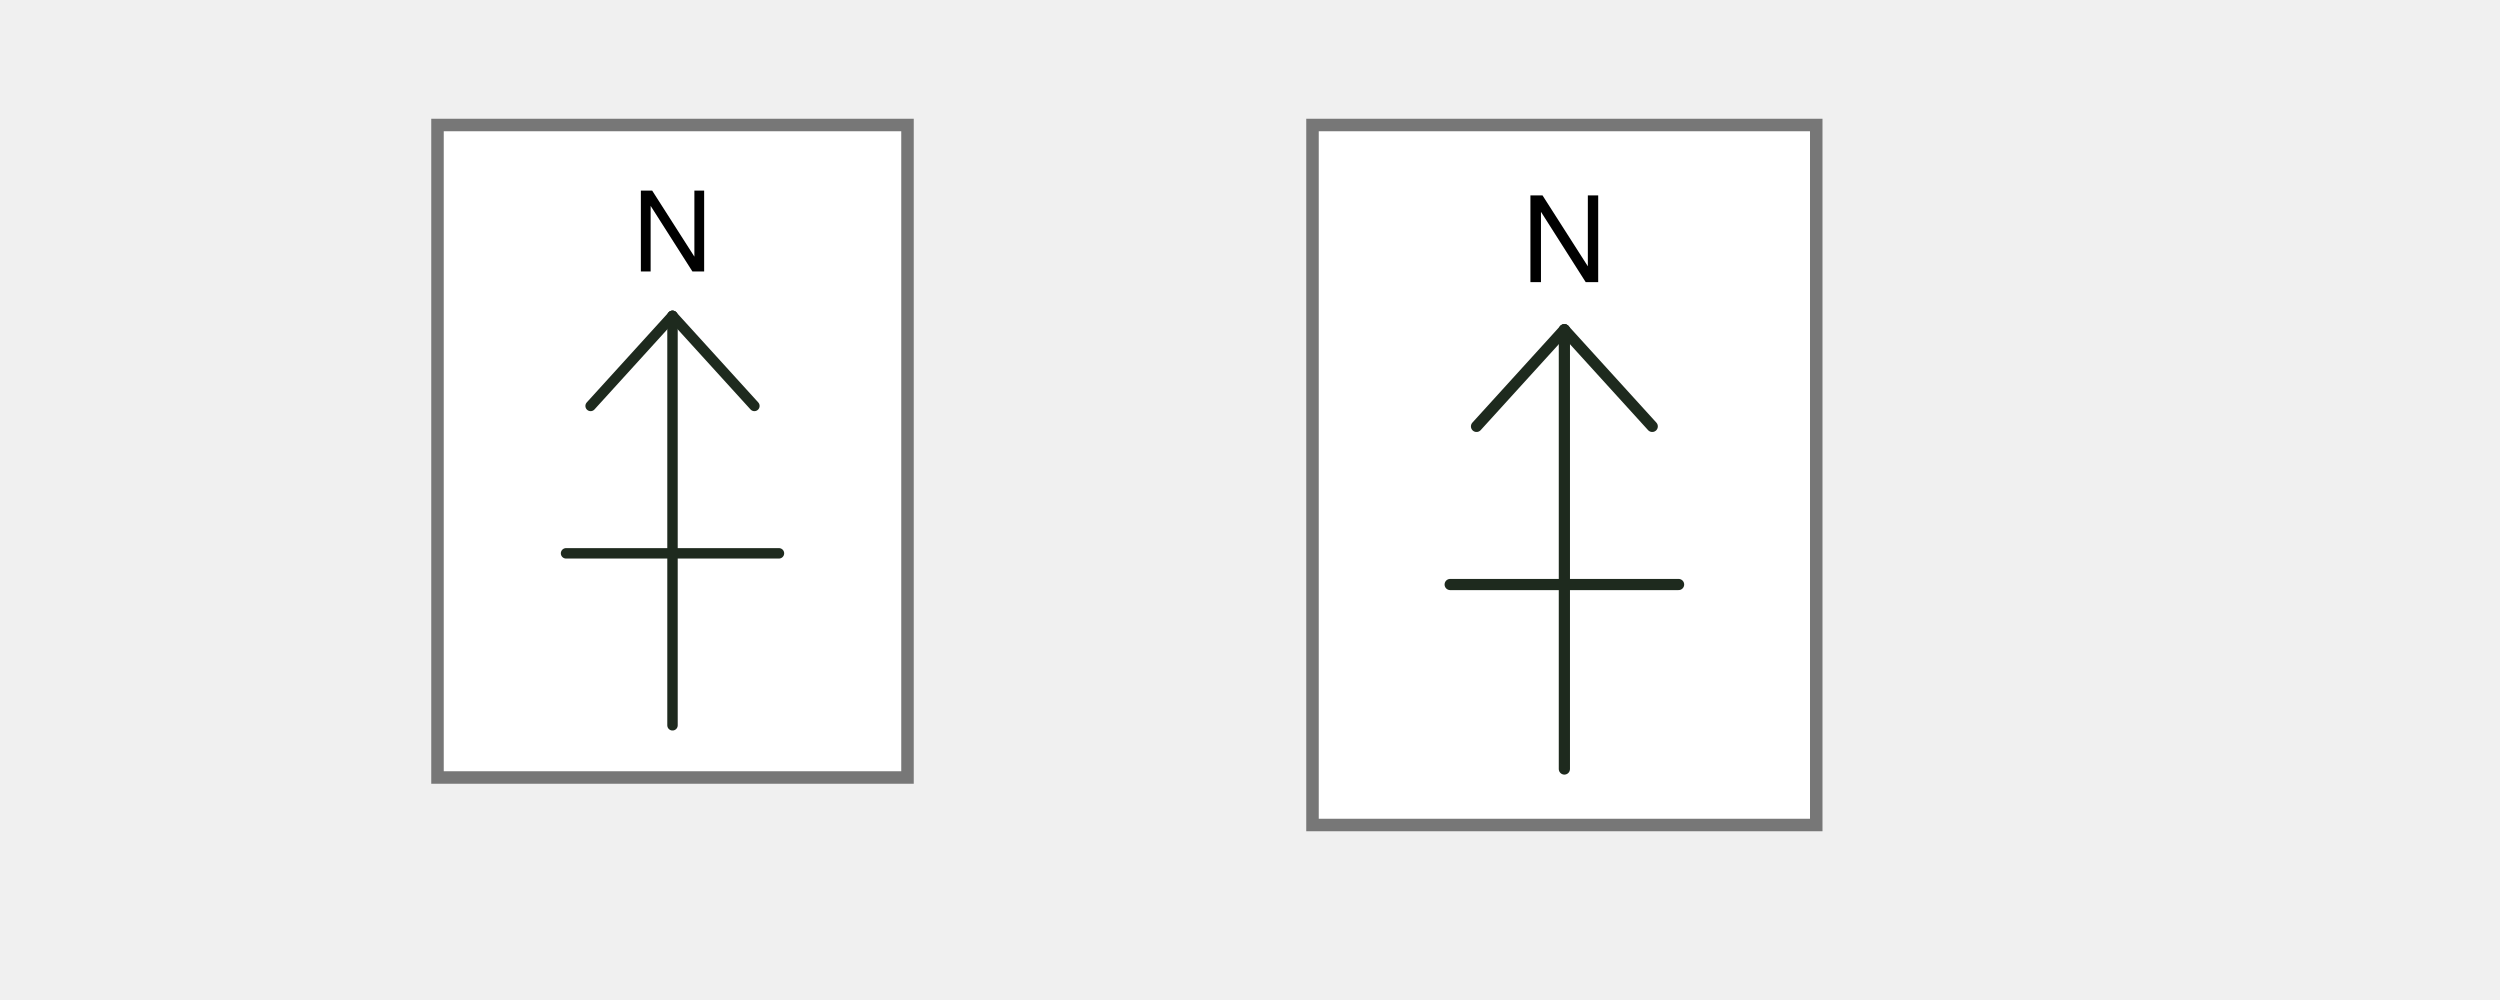
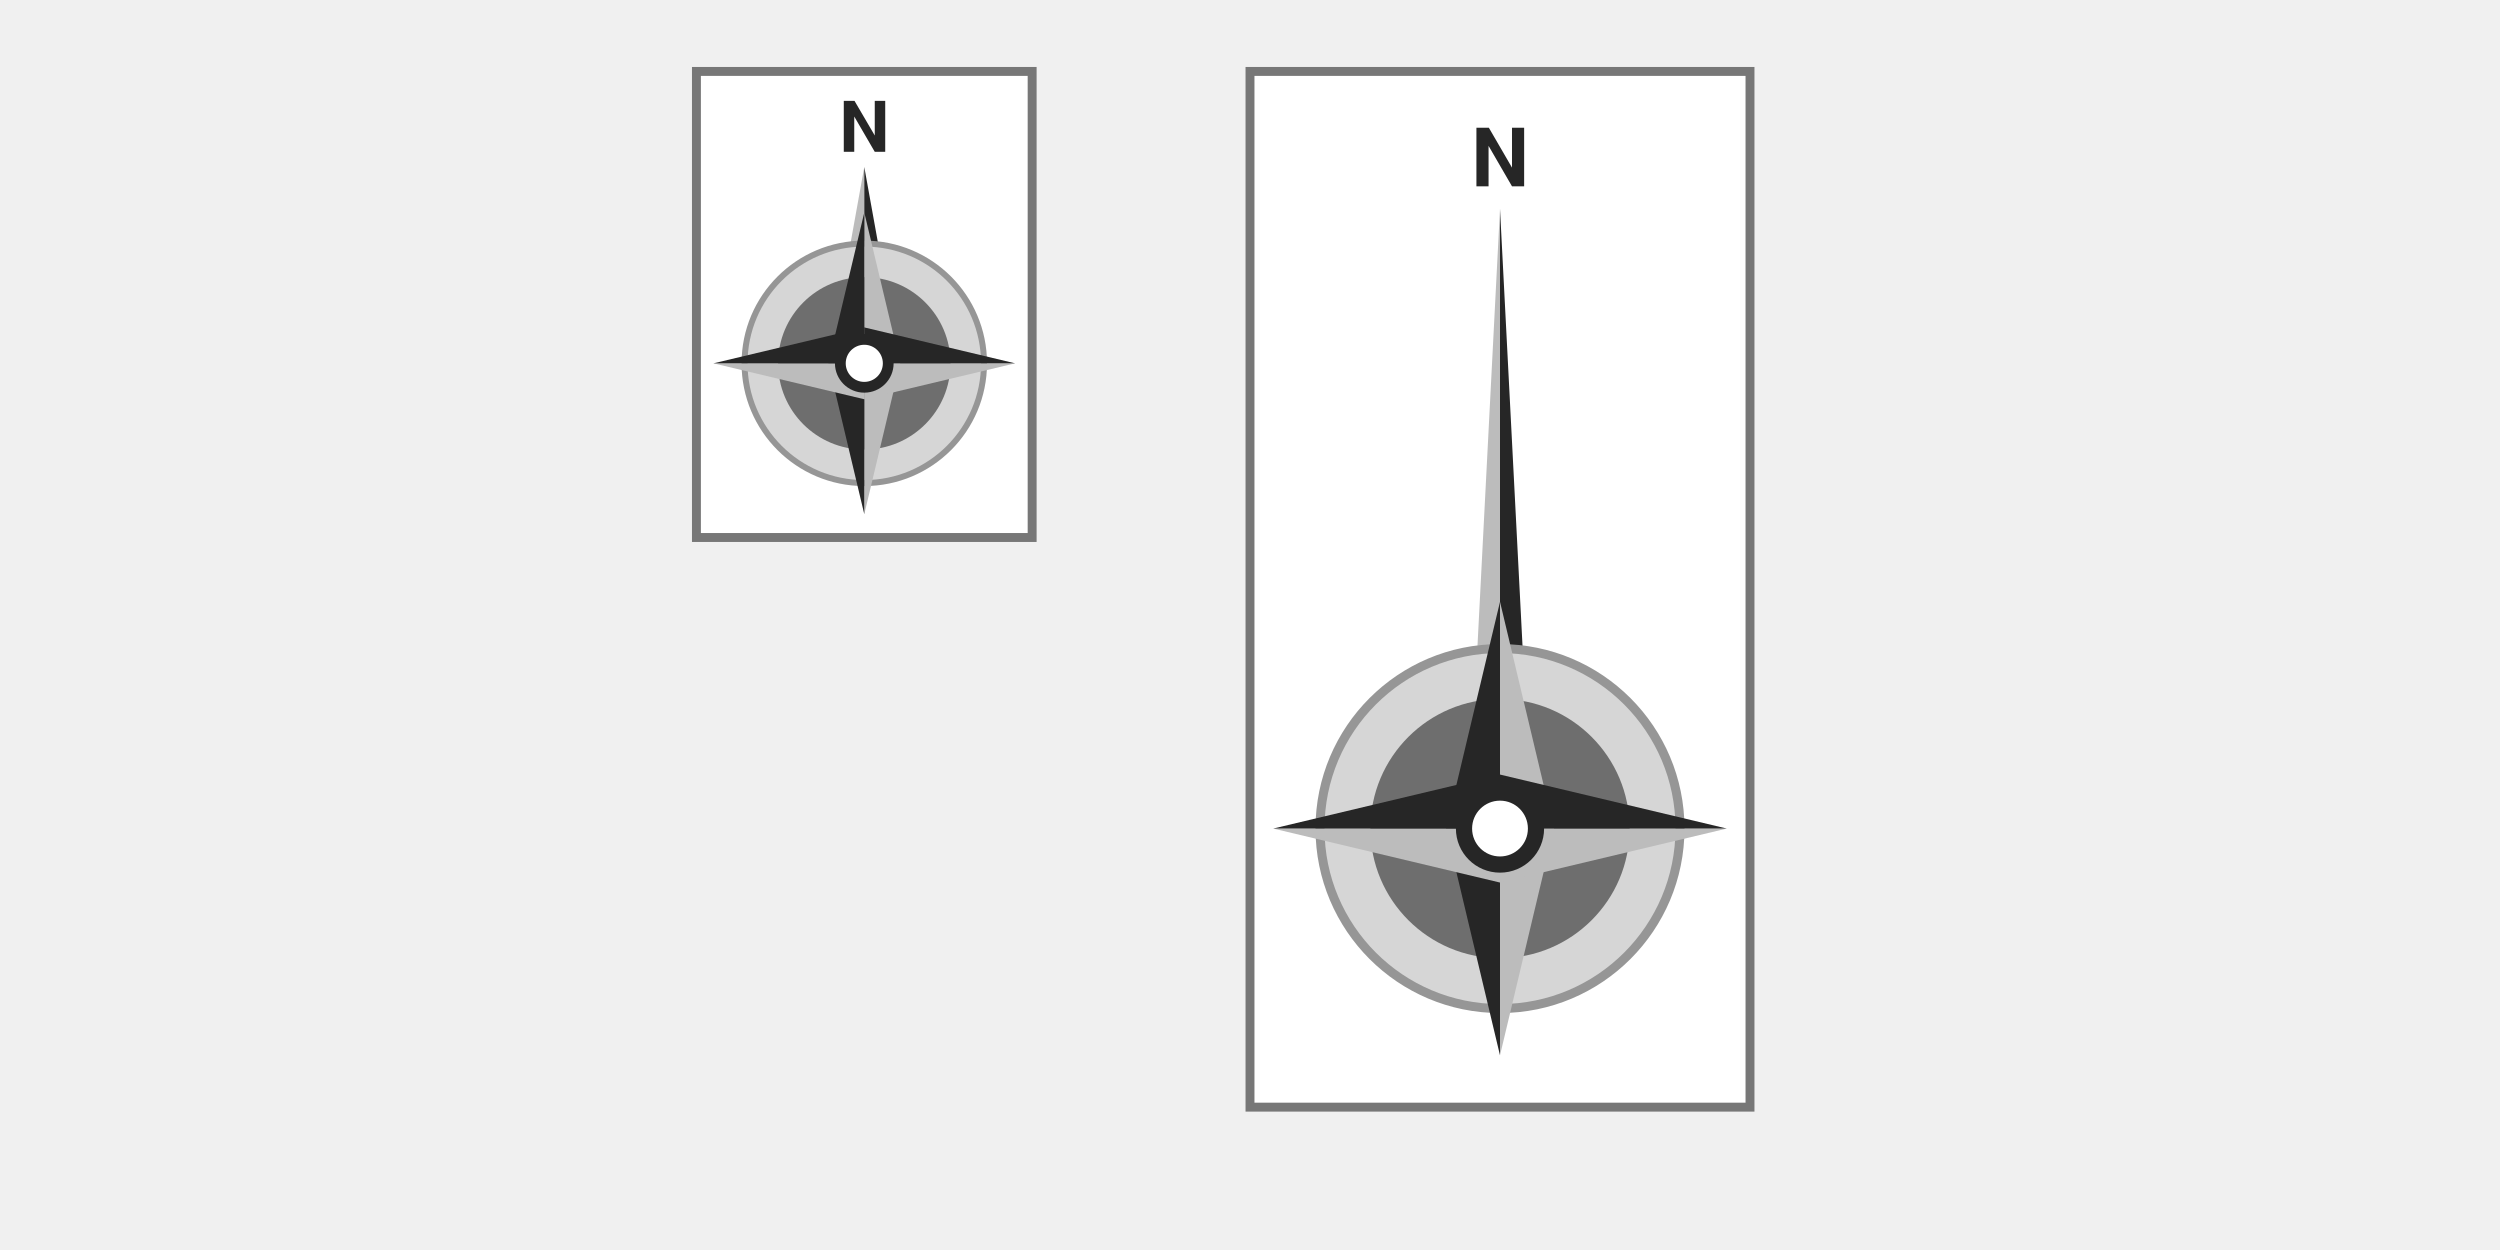
- <svg xmlns="http://www.w3.org/2000/svg" width="400" height="160" viewBox="0 0 150 80">
-   <rect x="10" y="10" width="37.6" height="52.2" fill="#fff" stroke="#777" stroke-width="1" />
-   <text x="28.8" y="21.719" font-size="8.874" text-anchor="middle" font-family="Helvetica">N</text>
-   <line x1="28.8" y1="25.269" x2="28.8" y2="58.024" stroke="#1e2a1e" stroke-width="0.835" stroke-linecap="round" />
-   <line x1="28.8" y1="25.269" x2="22.249" y2="32.475" stroke="#1e2a1e" stroke-width="0.835" stroke-linecap="round" />
-   <line x1="28.8" y1="25.269" x2="35.351" y2="32.475" stroke="#1e2a1e" stroke-width="0.835" stroke-linecap="round" />
-   <line x1="20.284" y1="44.267" x2="37.316" y2="44.267" stroke="#1e2a1e" stroke-width="0.835" stroke-linecap="round" />
-   <rect x="80" y="10" width="40.3" height="56.0" fill="#fff" stroke="#777" stroke-width="1" />
-   <text x="100.15" y="22.572" font-size="9.52" text-anchor="middle" font-family="Helvetica">N</text>
-   <line x1="100.15" y1="26.38" x2="100.15" y2="61.52" stroke="#1e2a1e" stroke-width="0.896" stroke-linecap="round" />
-   <line x1="100.15" y1="26.38" x2="93.122" y2="34.111" stroke="#1e2a1e" stroke-width="0.896" stroke-linecap="round" />
-   <line x1="100.15" y1="26.38" x2="107.178" y2="34.111" stroke="#1e2a1e" stroke-width="0.896" stroke-linecap="round" />
-   <line x1="91.014" y1="46.761" x2="109.286" y2="46.761" stroke="#1e2a1e" stroke-width="0.896" stroke-linecap="round" />
+ <svg xmlns="http://www.w3.org/2000/svg" width="560" height="280" viewBox="0 0 140 140">
+   <rect x="8" y="8" width="37.6" height="52.2" fill="#fff" stroke="#777" stroke-width="1" />
+   <text x="26.8" y="17.005" font-size="7.83" font-family="Helvetica" font-weight="bold" text-anchor="middle" fill="#262626">N</text>
+   <polygon points="26.8,18.701 25.057,28.356 26.8,28.356" fill="#bcbcbc" />
+   <polygon points="26.8,18.701 28.543,28.356 26.8,28.356" fill="#262626" />
+   <circle cx="26.8" cy="40.693" r="13.41" fill="#d6d6d6" stroke="#969696" stroke-width="0.671" />
+   <circle cx="26.8" cy="40.693" r="9.655" fill="#6e6e6e" />
+   <polygon points="26.8,23.797 30.823,40.693 26.8,40.693" fill="#bcbcbc" />
+   <polygon points="26.8,23.797 22.777,40.693 26.8,40.693" fill="#262626" />
+   <polygon points="26.8,57.59 30.823,40.693 26.8,40.693" fill="#bcbcbc" />
+   <polygon points="26.8,57.59 22.777,40.693 26.8,40.693" fill="#262626" />
+   <polygon points="9.903,40.693 26.8,44.716 26.8,40.693" fill="#bcbcbc" />
+   <polygon points="9.903,40.693 26.8,36.67 26.8,40.693" fill="#262626" />
+   <polygon points="43.697,40.693 26.8,44.716 26.8,40.693" fill="#bcbcbc" />
+   <polygon points="43.697,40.693 26.8,36.67 26.8,40.693" fill="#262626" />
+   <circle cx="26.8" cy="40.693" r="2.682" fill="#fff" stroke="#262626" stroke-width="1.207" />
+   <rect x="70" y="8" width="56" height="116" fill="#fff" stroke="#777" stroke-width="1" />
+   <text x="98.0" y="20.87" font-size="9" font-family="Helvetica" font-weight="bold" text-anchor="middle" fill="#262626">N</text>
+   <polygon points="98.0,23.38 95.379,74.251 98.0,74.251" fill="#bcbcbc" />
+   <polygon points="98.0,23.38 100.621,74.251 98.0,74.251" fill="#262626" />
+   <circle cx="98.0" cy="92.798" r="20.16" fill="#d6d6d6" stroke="#969696" stroke-width="1.008" />
+   <circle cx="98.0" cy="92.798" r="14.515" fill="#6e6e6e" />
+   <polygon points="98.0,67.397 104.048,92.798 98.0,92.798" fill="#bcbcbc" />
+   <polygon points="98.0,67.397 91.952,92.798 98.0,92.798" fill="#262626" />
+   <polygon points="98.0,118.2 104.048,92.798 98.0,92.798" fill="#bcbcbc" />
+   <polygon points="98.0,118.2 91.952,92.798 98.0,92.798" fill="#262626" />
+   <polygon points="72.598,92.798 98.0,98.846 98.0,92.798" fill="#bcbcbc" />
+   <polygon points="72.598,92.798 98.0,86.75 98.0,92.798" fill="#262626" />
+   <polygon points="123.402,92.798 98.0,98.846 98.0,92.798" fill="#bcbcbc" />
+   <polygon points="123.402,92.798 98.0,86.75 98.0,92.798" fill="#262626" />
+   <circle cx="98.0" cy="92.798" r="4.032" fill="#fff" stroke="#262626" stroke-width="1.814" />
</svg>
